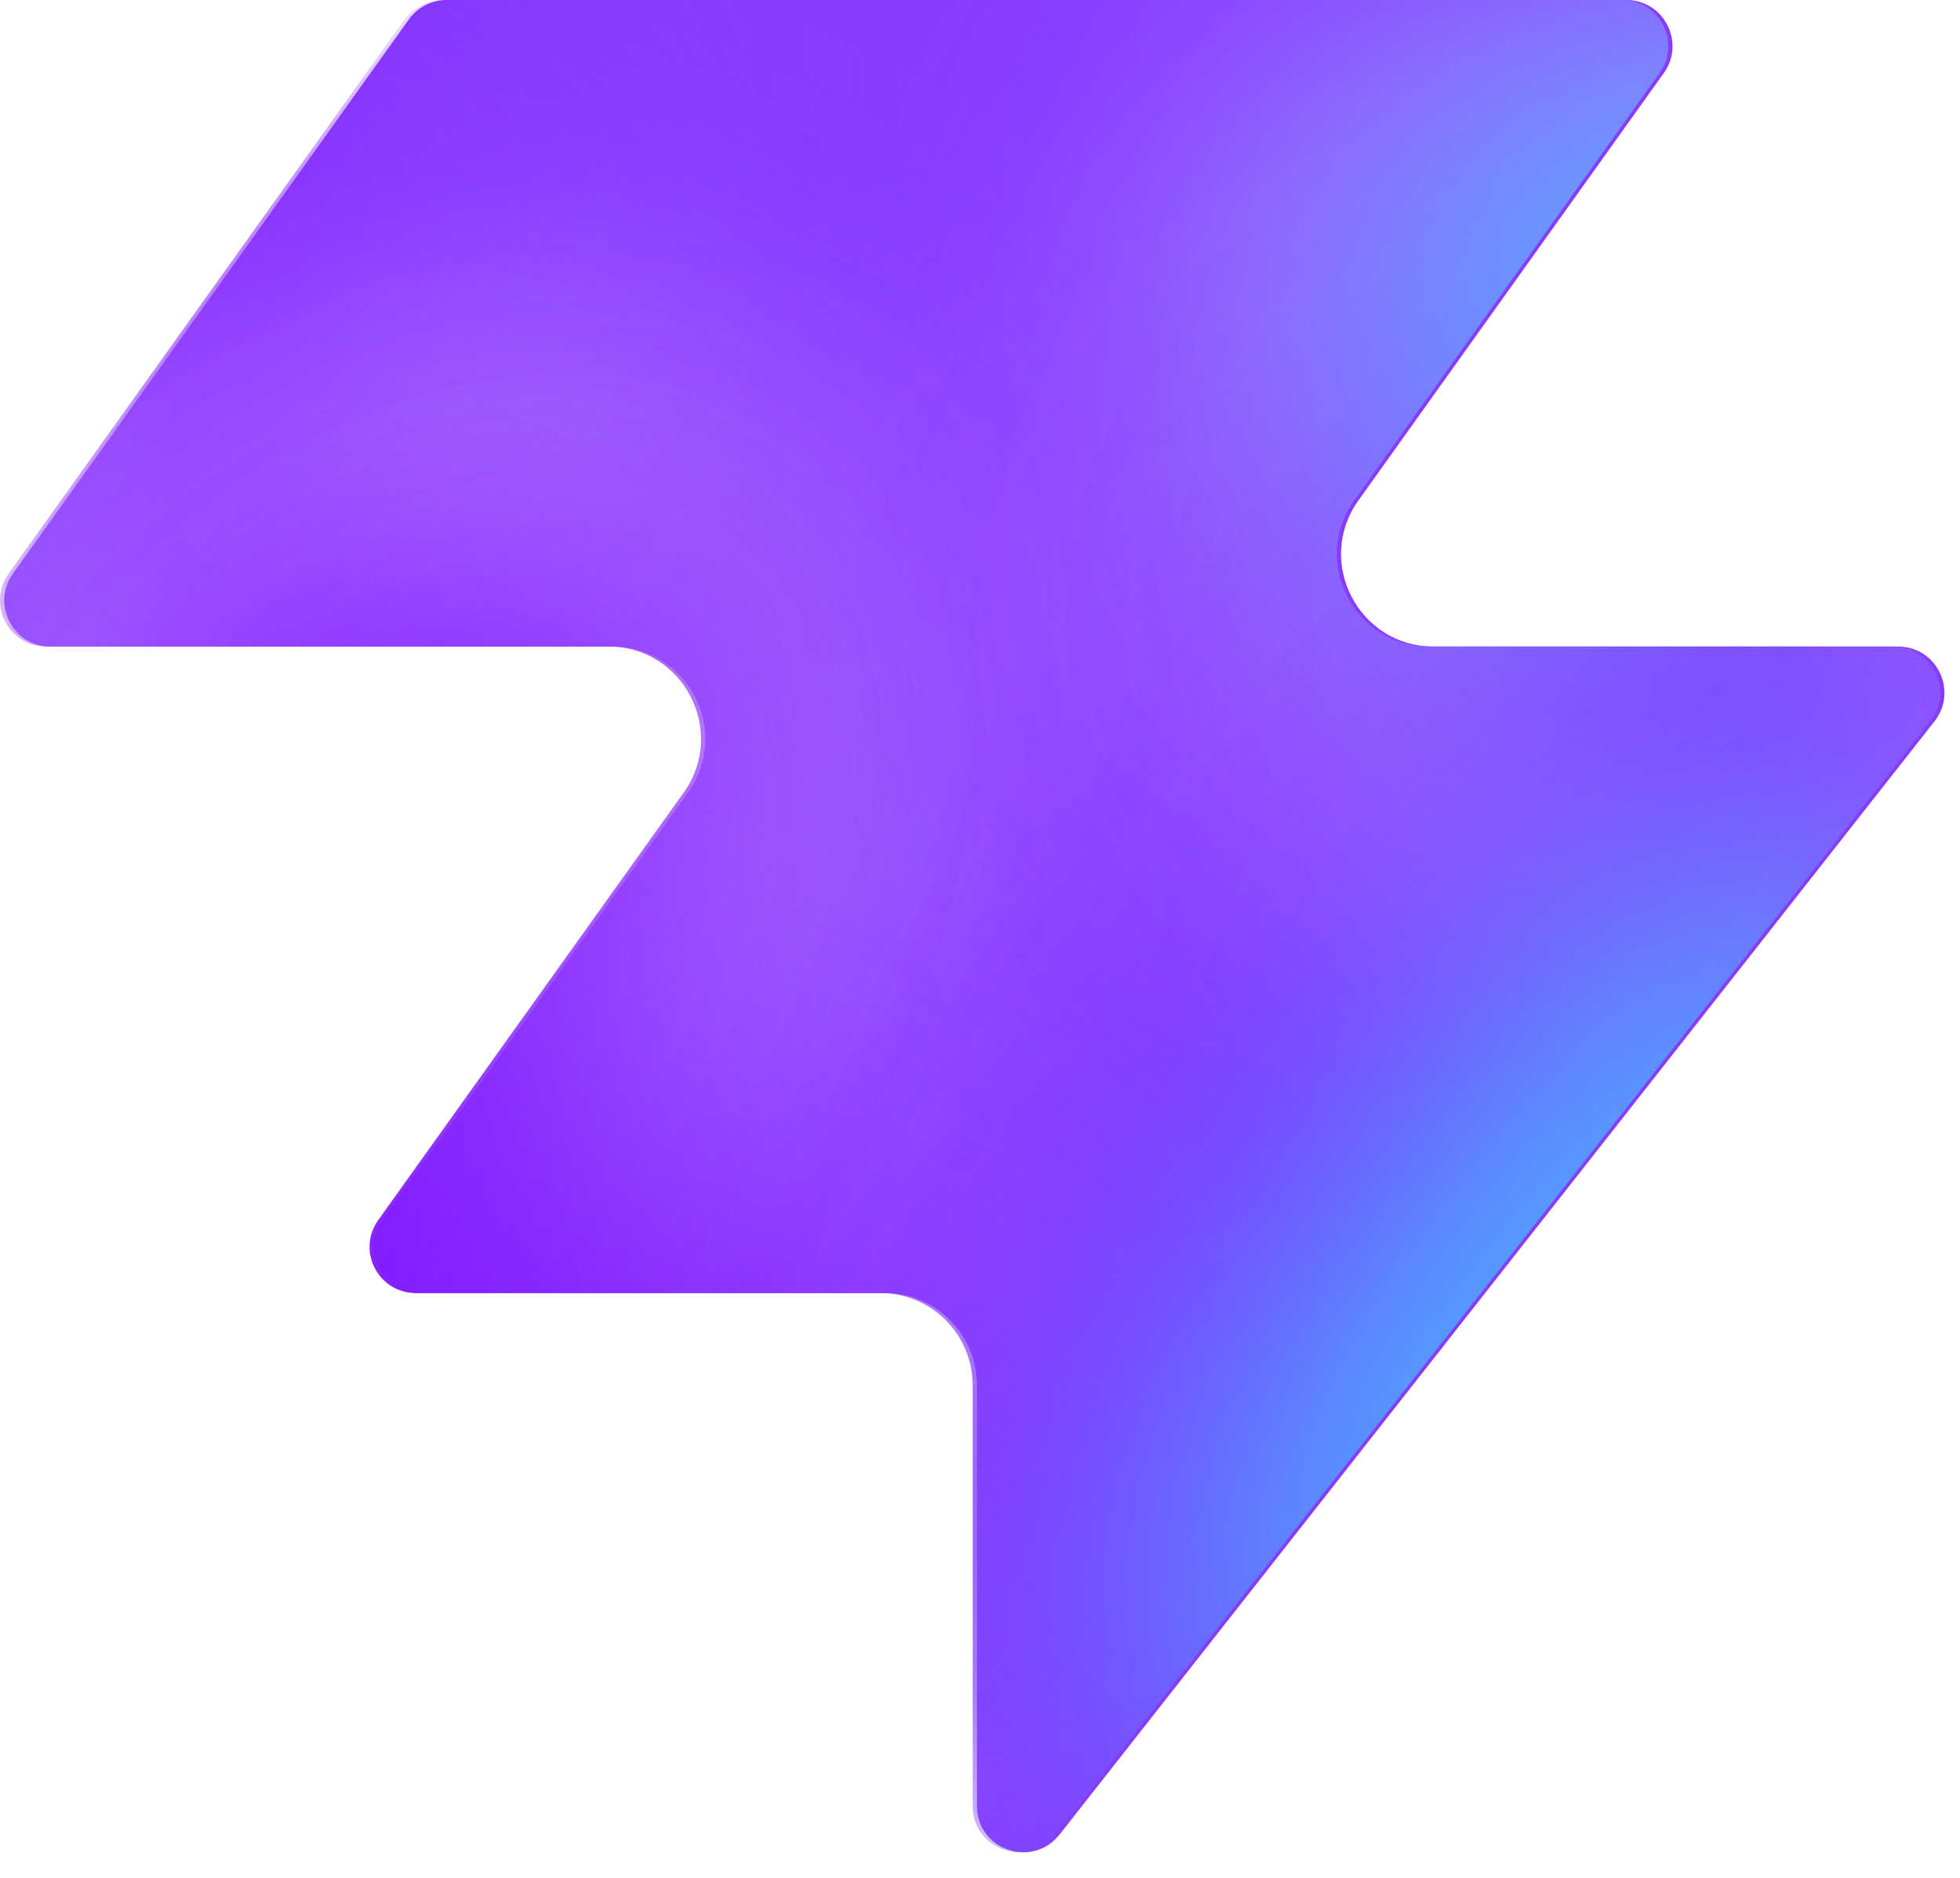
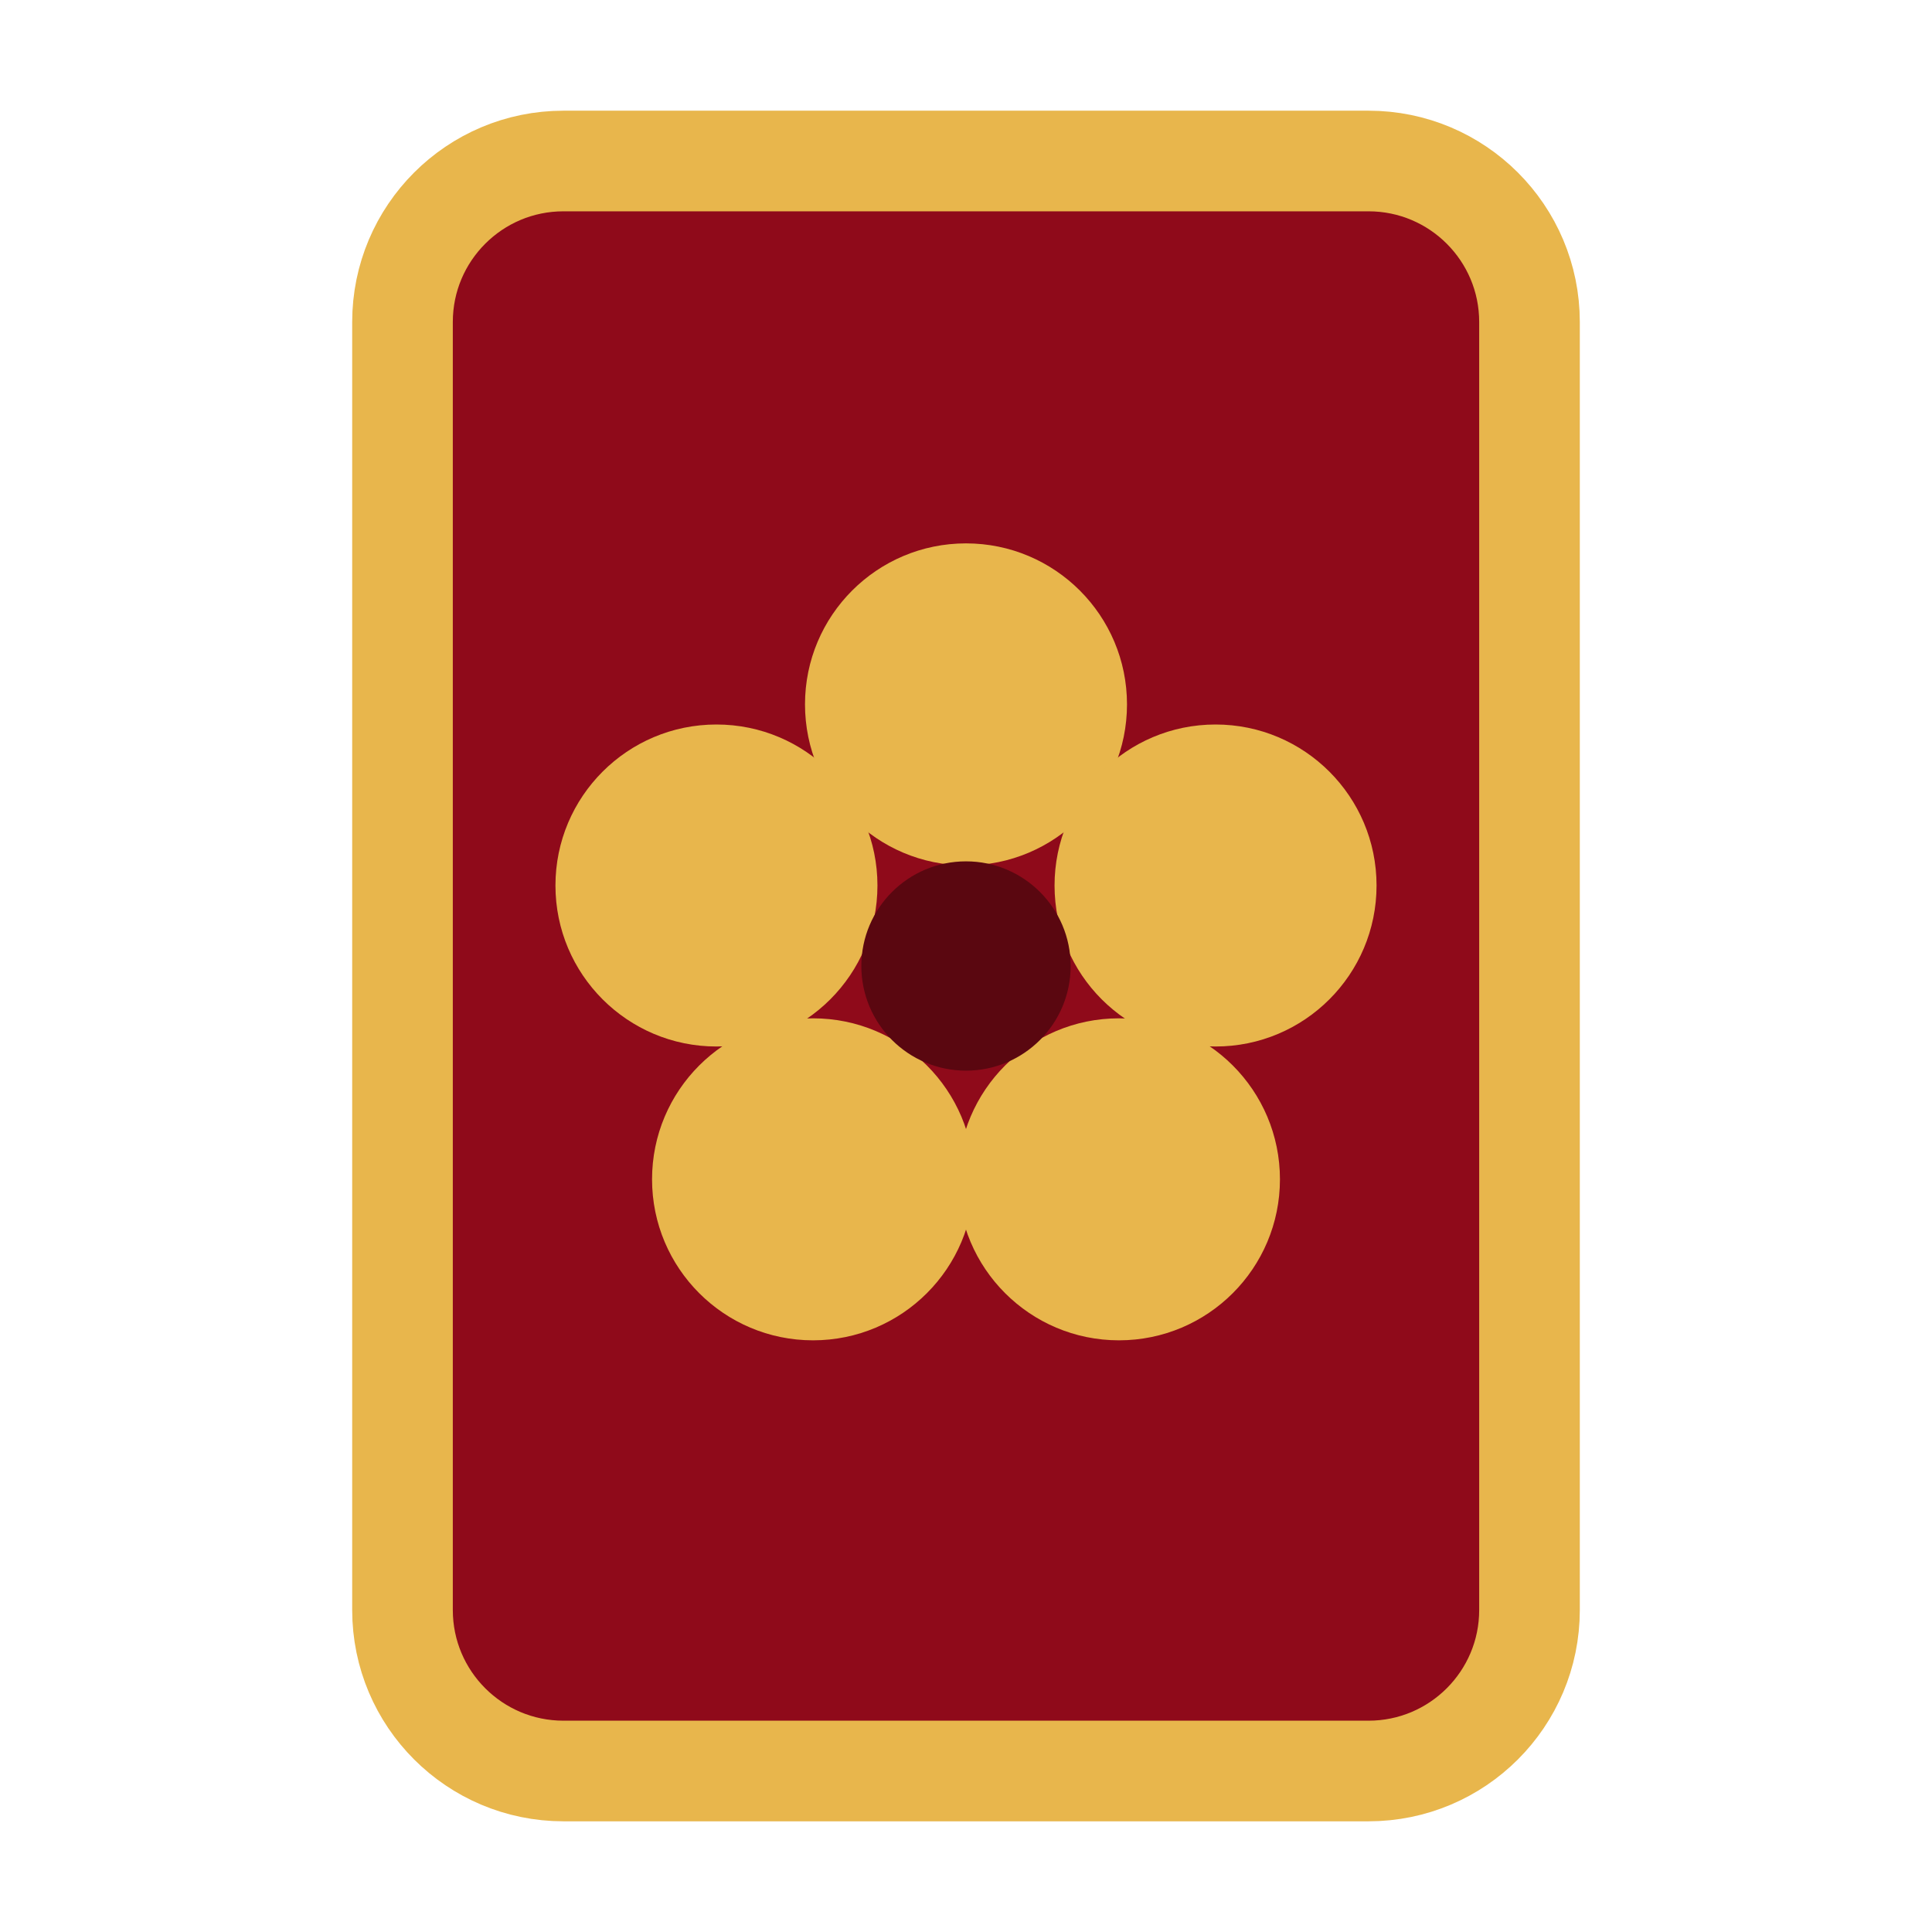
- <svg xmlns="http://www.w3.org/2000/svg" width="48" height="46" fill="none" viewBox="0 0 48 46">
-   <path fill="#863bff" d="M25.946 44.938c-.664.845-2.021.375-2.021-.698V33.937a2.26 2.26 0 0 0-2.262-2.262H10.287c-.92 0-1.456-1.04-.92-1.788l7.48-10.471c1.07-1.497 0-3.578-1.842-3.578H1.237c-.92 0-1.456-1.04-.92-1.788L10.013.474c.214-.297.556-.474.92-.474h28.894c.92 0 1.456 1.04.92 1.788l-7.48 10.471c-1.07 1.498 0 3.579 1.842 3.579h11.377c.943 0 1.473 1.088.89 1.83L25.947 44.94z" style="fill:#863bff;fill:color(display-p3 .525 .23 1);fill-opacity:1" />
-   <mask id="a" width="48" height="46" x="0" y="0" maskUnits="userSpaceOnUse" style="mask-type:alpha">
-     <path fill="#000" d="M25.842 44.938c-.664.844-2.021.375-2.021-.698V33.937a2.26 2.26 0 0 0-2.262-2.262H10.183c-.92 0-1.456-1.04-.92-1.788l7.48-10.471c1.07-1.498 0-3.579-1.842-3.579H1.133c-.92 0-1.456-1.04-.92-1.787L9.91.473c.214-.297.556-.474.92-.474h28.894c.92 0 1.456 1.04.92 1.788l-7.48 10.471c-1.07 1.498 0 3.578 1.842 3.578h11.377c.943 0 1.473 1.088.89 1.832L25.843 44.94z" style="fill:#000;fill-opacity:1" />
-   </mask>
-   <g mask="url(#a)">
-     <g filter="url(#b)">
-       <ellipse cx="5.508" cy="14.704" fill="#ede6ff" rx="5.508" ry="14.704" style="fill:#ede6ff;fill:color(display-p3 .927 .903 1);fill-opacity:1" transform="matrix(.00324 1 1 -.00324 -4.47 31.516)" />
-     </g>
-     <g filter="url(#c)">
-       <ellipse cx="10.399" cy="29.851" fill="#ede6ff" rx="10.399" ry="29.851" style="fill:#ede6ff;fill:color(display-p3 .927 .903 1);fill-opacity:1" transform="matrix(.00324 1 1 -.00324 -39.328 7.883)" />
-     </g>
-     <g filter="url(#d)">
-       <ellipse cx="5.508" cy="30.487" fill="#7e14ff" rx="5.508" ry="30.487" style="fill:#7e14ff;fill:color(display-p3 .492 .077 1);fill-opacity:1" transform="rotate(89.814 -25.913 -14.639)scale(1 -1)" />
-     </g>
-     <g filter="url(#e)">
-       <ellipse cx="5.508" cy="30.599" fill="#7e14ff" rx="5.508" ry="30.599" style="fill:#7e14ff;fill:color(display-p3 .492 .077 1);fill-opacity:1" transform="rotate(89.814 -32.644 -3.334)scale(1 -1)" />
-     </g>
-     <g filter="url(#f)">
-       <ellipse cx="5.508" cy="30.599" fill="#7e14ff" rx="5.508" ry="30.599" style="fill:#7e14ff;fill:color(display-p3 .492 .077 1);fill-opacity:1" transform="matrix(.00324 1 1 -.00324 -34.34 30.47)" />
-     </g>
-     <g filter="url(#g)">
-       <ellipse cx="14.072" cy="22.078" fill="#ede6ff" rx="14.072" ry="22.078" style="fill:#ede6ff;fill:color(display-p3 .927 .903 1);fill-opacity:1" transform="rotate(93.35 24.506 48.493)scale(-1 1)" />
-     </g>
-     <g filter="url(#h)">
-       <ellipse cx="3.47" cy="21.501" fill="#7e14ff" rx="3.47" ry="21.501" style="fill:#7e14ff;fill:color(display-p3 .492 .077 1);fill-opacity:1" transform="rotate(89.009 28.708 47.59)scale(-1 1)" />
-     </g>
-     <g filter="url(#i)">
-       <ellipse cx="3.47" cy="21.501" fill="#7e14ff" rx="3.47" ry="21.501" style="fill:#7e14ff;fill:color(display-p3 .492 .077 1);fill-opacity:1" transform="rotate(89.009 28.708 47.59)scale(-1 1)" />
-     </g>
-     <g filter="url(#j)">
-       <ellipse cx=".387" cy="8.972" fill="#7e14ff" rx="4.407" ry="29.108" style="fill:#7e14ff;fill:color(display-p3 .492 .077 1);fill-opacity:1" transform="rotate(39.51 .387 8.972)" />
-     </g>
-     <g filter="url(#k)">
-       <ellipse cx="47.523" cy="-6.092" fill="#7e14ff" rx="4.407" ry="29.108" style="fill:#7e14ff;fill:color(display-p3 .492 .077 1);fill-opacity:1" transform="rotate(37.892 47.523 -6.092)" />
-     </g>
-     <g filter="url(#l)">
-       <ellipse cx="41.412" cy="6.333" fill="#47bfff" rx="5.971" ry="9.665" style="fill:#47bfff;fill:color(display-p3 .28 .748 1);fill-opacity:1" transform="rotate(37.892 41.412 6.333)" />
-     </g>
-     <g filter="url(#m)">
-       <ellipse cx="-1.879" cy="38.332" fill="#7e14ff" rx="4.407" ry="29.108" style="fill:#7e14ff;fill:color(display-p3 .492 .077 1);fill-opacity:1" transform="rotate(37.892 -1.88 38.332)" />
-     </g>
-     <g filter="url(#n)">
-       <ellipse cx="-1.879" cy="38.332" fill="#7e14ff" rx="4.407" ry="29.108" style="fill:#7e14ff;fill:color(display-p3 .492 .077 1);fill-opacity:1" transform="rotate(37.892 -1.88 38.332)" />
-     </g>
-     <g filter="url(#o)">
-       <ellipse cx="35.651" cy="29.907" fill="#7e14ff" rx="4.407" ry="29.108" style="fill:#7e14ff;fill:color(display-p3 .492 .077 1);fill-opacity:1" transform="rotate(37.892 35.651 29.907)" />
-     </g>
-     <g filter="url(#p)">
-       <ellipse cx="38.418" cy="32.4" fill="#47bfff" rx="5.971" ry="15.297" style="fill:#47bfff;fill:color(display-p3 .28 .748 1);fill-opacity:1" transform="rotate(37.892 38.418 32.4)" />
-     </g>
+ <svg xmlns="http://www.w3.org/2000/svg" viewBox="0 0 48 48">
+   <rect x="10" y="4" width="28" height="40" rx="4" fill="#8f0a1a" stroke="#e8b64c" stroke-width="2.5" />
+   <g fill="#e8b64c">
+     <circle cx="24" cy="17.5" r="4" />
+     <circle cx="30.2" cy="22" r="4" />
+     <circle cx="27.8" cy="29.3" r="4" />
+     <circle cx="20.2" cy="29.3" r="4" />
+     <circle cx="17.8" cy="22" r="4" />
  </g>
-   <defs>
-     <filter id="b" width="60.045" height="41.654" x="-19.77" y="16.149" color-interpolation-filters="sRGB" filterUnits="userSpaceOnUse">
-       <feFlood flood-opacity="0" result="BackgroundImageFix" />
-       <feBlend in="SourceGraphic" in2="BackgroundImageFix" result="shape" />
-       <feGaussianBlur result="effect1_foregroundBlur_2002_17158" stdDeviation="7.659" />
-     </filter>
-     <filter id="c" width="90.34" height="51.437" x="-54.613" y="-7.533" color-interpolation-filters="sRGB" filterUnits="userSpaceOnUse">
-       <feFlood flood-opacity="0" result="BackgroundImageFix" />
-       <feBlend in="SourceGraphic" in2="BackgroundImageFix" result="shape" />
-       <feGaussianBlur result="effect1_foregroundBlur_2002_17158" stdDeviation="7.659" />
-     </filter>
-     <filter id="d" width="79.355" height="29.4" x="-49.64" y="2.03" color-interpolation-filters="sRGB" filterUnits="userSpaceOnUse">
-       <feFlood flood-opacity="0" result="BackgroundImageFix" />
-       <feBlend in="SourceGraphic" in2="BackgroundImageFix" result="shape" />
-       <feGaussianBlur result="effect1_foregroundBlur_2002_17158" stdDeviation="4.596" />
-     </filter>
-     <filter id="e" width="79.579" height="29.4" x="-45.045" y="20.029" color-interpolation-filters="sRGB" filterUnits="userSpaceOnUse">
-       <feFlood flood-opacity="0" result="BackgroundImageFix" />
-       <feBlend in="SourceGraphic" in2="BackgroundImageFix" result="shape" />
-       <feGaussianBlur result="effect1_foregroundBlur_2002_17158" stdDeviation="4.596" />
-     </filter>
-     <filter id="f" width="79.579" height="29.4" x="-43.513" y="21.178" color-interpolation-filters="sRGB" filterUnits="userSpaceOnUse">
-       <feFlood flood-opacity="0" result="BackgroundImageFix" />
-       <feBlend in="SourceGraphic" in2="BackgroundImageFix" result="shape" />
-       <feGaussianBlur result="effect1_foregroundBlur_2002_17158" stdDeviation="4.596" />
-     </filter>
-     <filter id="g" width="74.749" height="58.852" x="15.756" y="-17.901" color-interpolation-filters="sRGB" filterUnits="userSpaceOnUse">
-       <feFlood flood-opacity="0" result="BackgroundImageFix" />
-       <feBlend in="SourceGraphic" in2="BackgroundImageFix" result="shape" />
-       <feGaussianBlur result="effect1_foregroundBlur_2002_17158" stdDeviation="7.659" />
-     </filter>
-     <filter id="h" width="61.377" height="25.362" x="23.548" y="2.284" color-interpolation-filters="sRGB" filterUnits="userSpaceOnUse">
-       <feFlood flood-opacity="0" result="BackgroundImageFix" />
-       <feBlend in="SourceGraphic" in2="BackgroundImageFix" result="shape" />
-       <feGaussianBlur result="effect1_foregroundBlur_2002_17158" stdDeviation="4.596" />
-     </filter>
-     <filter id="i" width="61.377" height="25.362" x="23.548" y="2.284" color-interpolation-filters="sRGB" filterUnits="userSpaceOnUse">
-       <feFlood flood-opacity="0" result="BackgroundImageFix" />
-       <feBlend in="SourceGraphic" in2="BackgroundImageFix" result="shape" />
-       <feGaussianBlur result="effect1_foregroundBlur_2002_17158" stdDeviation="4.596" />
-     </filter>
-     <filter id="j" width="56.045" height="63.649" x="-27.636" y="-22.853" color-interpolation-filters="sRGB" filterUnits="userSpaceOnUse">
-       <feFlood flood-opacity="0" result="BackgroundImageFix" />
-       <feBlend in="SourceGraphic" in2="BackgroundImageFix" result="shape" />
-       <feGaussianBlur result="effect1_foregroundBlur_2002_17158" stdDeviation="4.596" />
-     </filter>
-     <filter id="k" width="54.814" height="64.646" x="20.116" y="-38.415" color-interpolation-filters="sRGB" filterUnits="userSpaceOnUse">
-       <feFlood flood-opacity="0" result="BackgroundImageFix" />
-       <feBlend in="SourceGraphic" in2="BackgroundImageFix" result="shape" />
-       <feGaussianBlur result="effect1_foregroundBlur_2002_17158" stdDeviation="4.596" />
-     </filter>
-     <filter id="l" width="33.541" height="35.313" x="24.641" y="-11.323" color-interpolation-filters="sRGB" filterUnits="userSpaceOnUse">
-       <feFlood flood-opacity="0" result="BackgroundImageFix" />
-       <feBlend in="SourceGraphic" in2="BackgroundImageFix" result="shape" />
-       <feGaussianBlur result="effect1_foregroundBlur_2002_17158" stdDeviation="4.596" />
-     </filter>
-     <filter id="m" width="54.814" height="64.646" x="-29.286" y="6.009" color-interpolation-filters="sRGB" filterUnits="userSpaceOnUse">
-       <feFlood flood-opacity="0" result="BackgroundImageFix" />
-       <feBlend in="SourceGraphic" in2="BackgroundImageFix" result="shape" />
-       <feGaussianBlur result="effect1_foregroundBlur_2002_17158" stdDeviation="4.596" />
-     </filter>
-     <filter id="n" width="54.814" height="64.646" x="-29.286" y="6.009" color-interpolation-filters="sRGB" filterUnits="userSpaceOnUse">
-       <feFlood flood-opacity="0" result="BackgroundImageFix" />
-       <feBlend in="SourceGraphic" in2="BackgroundImageFix" result="shape" />
-       <feGaussianBlur result="effect1_foregroundBlur_2002_17158" stdDeviation="4.596" />
-     </filter>
-     <filter id="o" width="54.814" height="64.646" x="8.244" y="-2.416" color-interpolation-filters="sRGB" filterUnits="userSpaceOnUse">
-       <feFlood flood-opacity="0" result="BackgroundImageFix" />
-       <feBlend in="SourceGraphic" in2="BackgroundImageFix" result="shape" />
-       <feGaussianBlur result="effect1_foregroundBlur_2002_17158" stdDeviation="4.596" />
-     </filter>
-     <filter id="p" width="39.409" height="43.623" x="18.713" y="10.588" color-interpolation-filters="sRGB" filterUnits="userSpaceOnUse">
-       <feFlood flood-opacity="0" result="BackgroundImageFix" />
-       <feBlend in="SourceGraphic" in2="BackgroundImageFix" result="shape" />
-       <feGaussianBlur result="effect1_foregroundBlur_2002_17158" stdDeviation="4.596" />
-     </filter>
-   </defs>
+   <circle cx="24" cy="24" r="2.6" fill="#5a0710" />
</svg>
